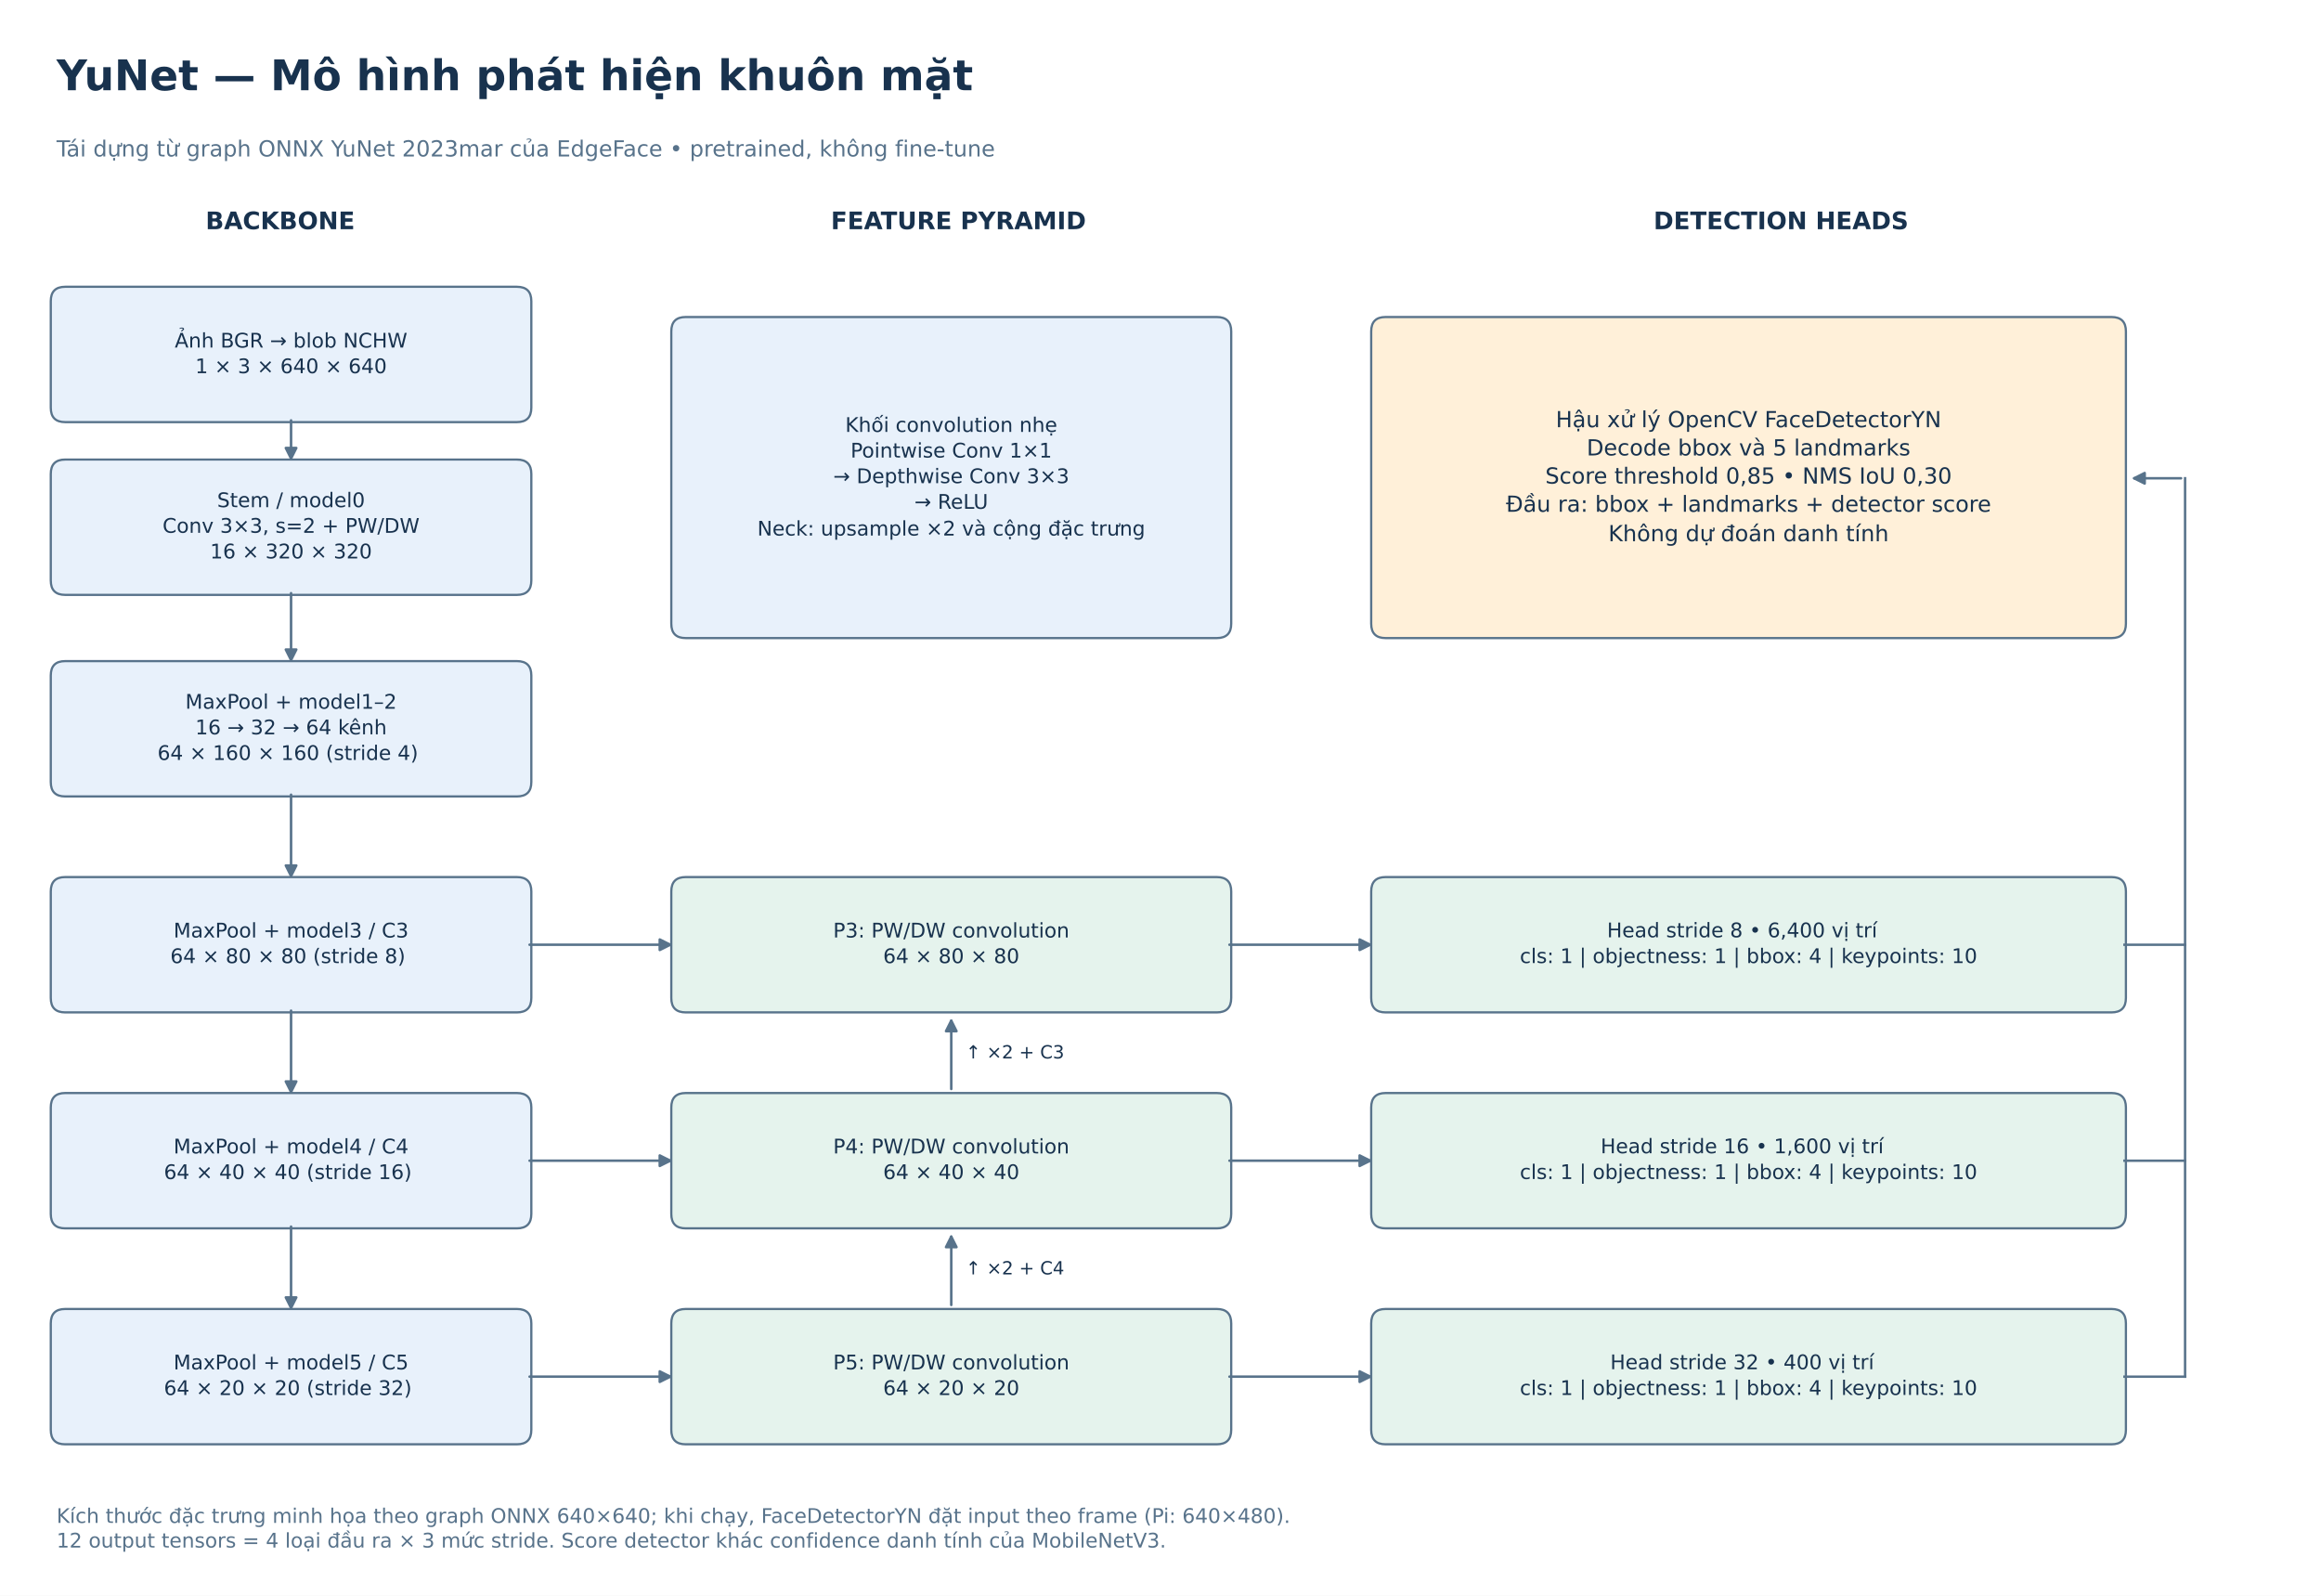
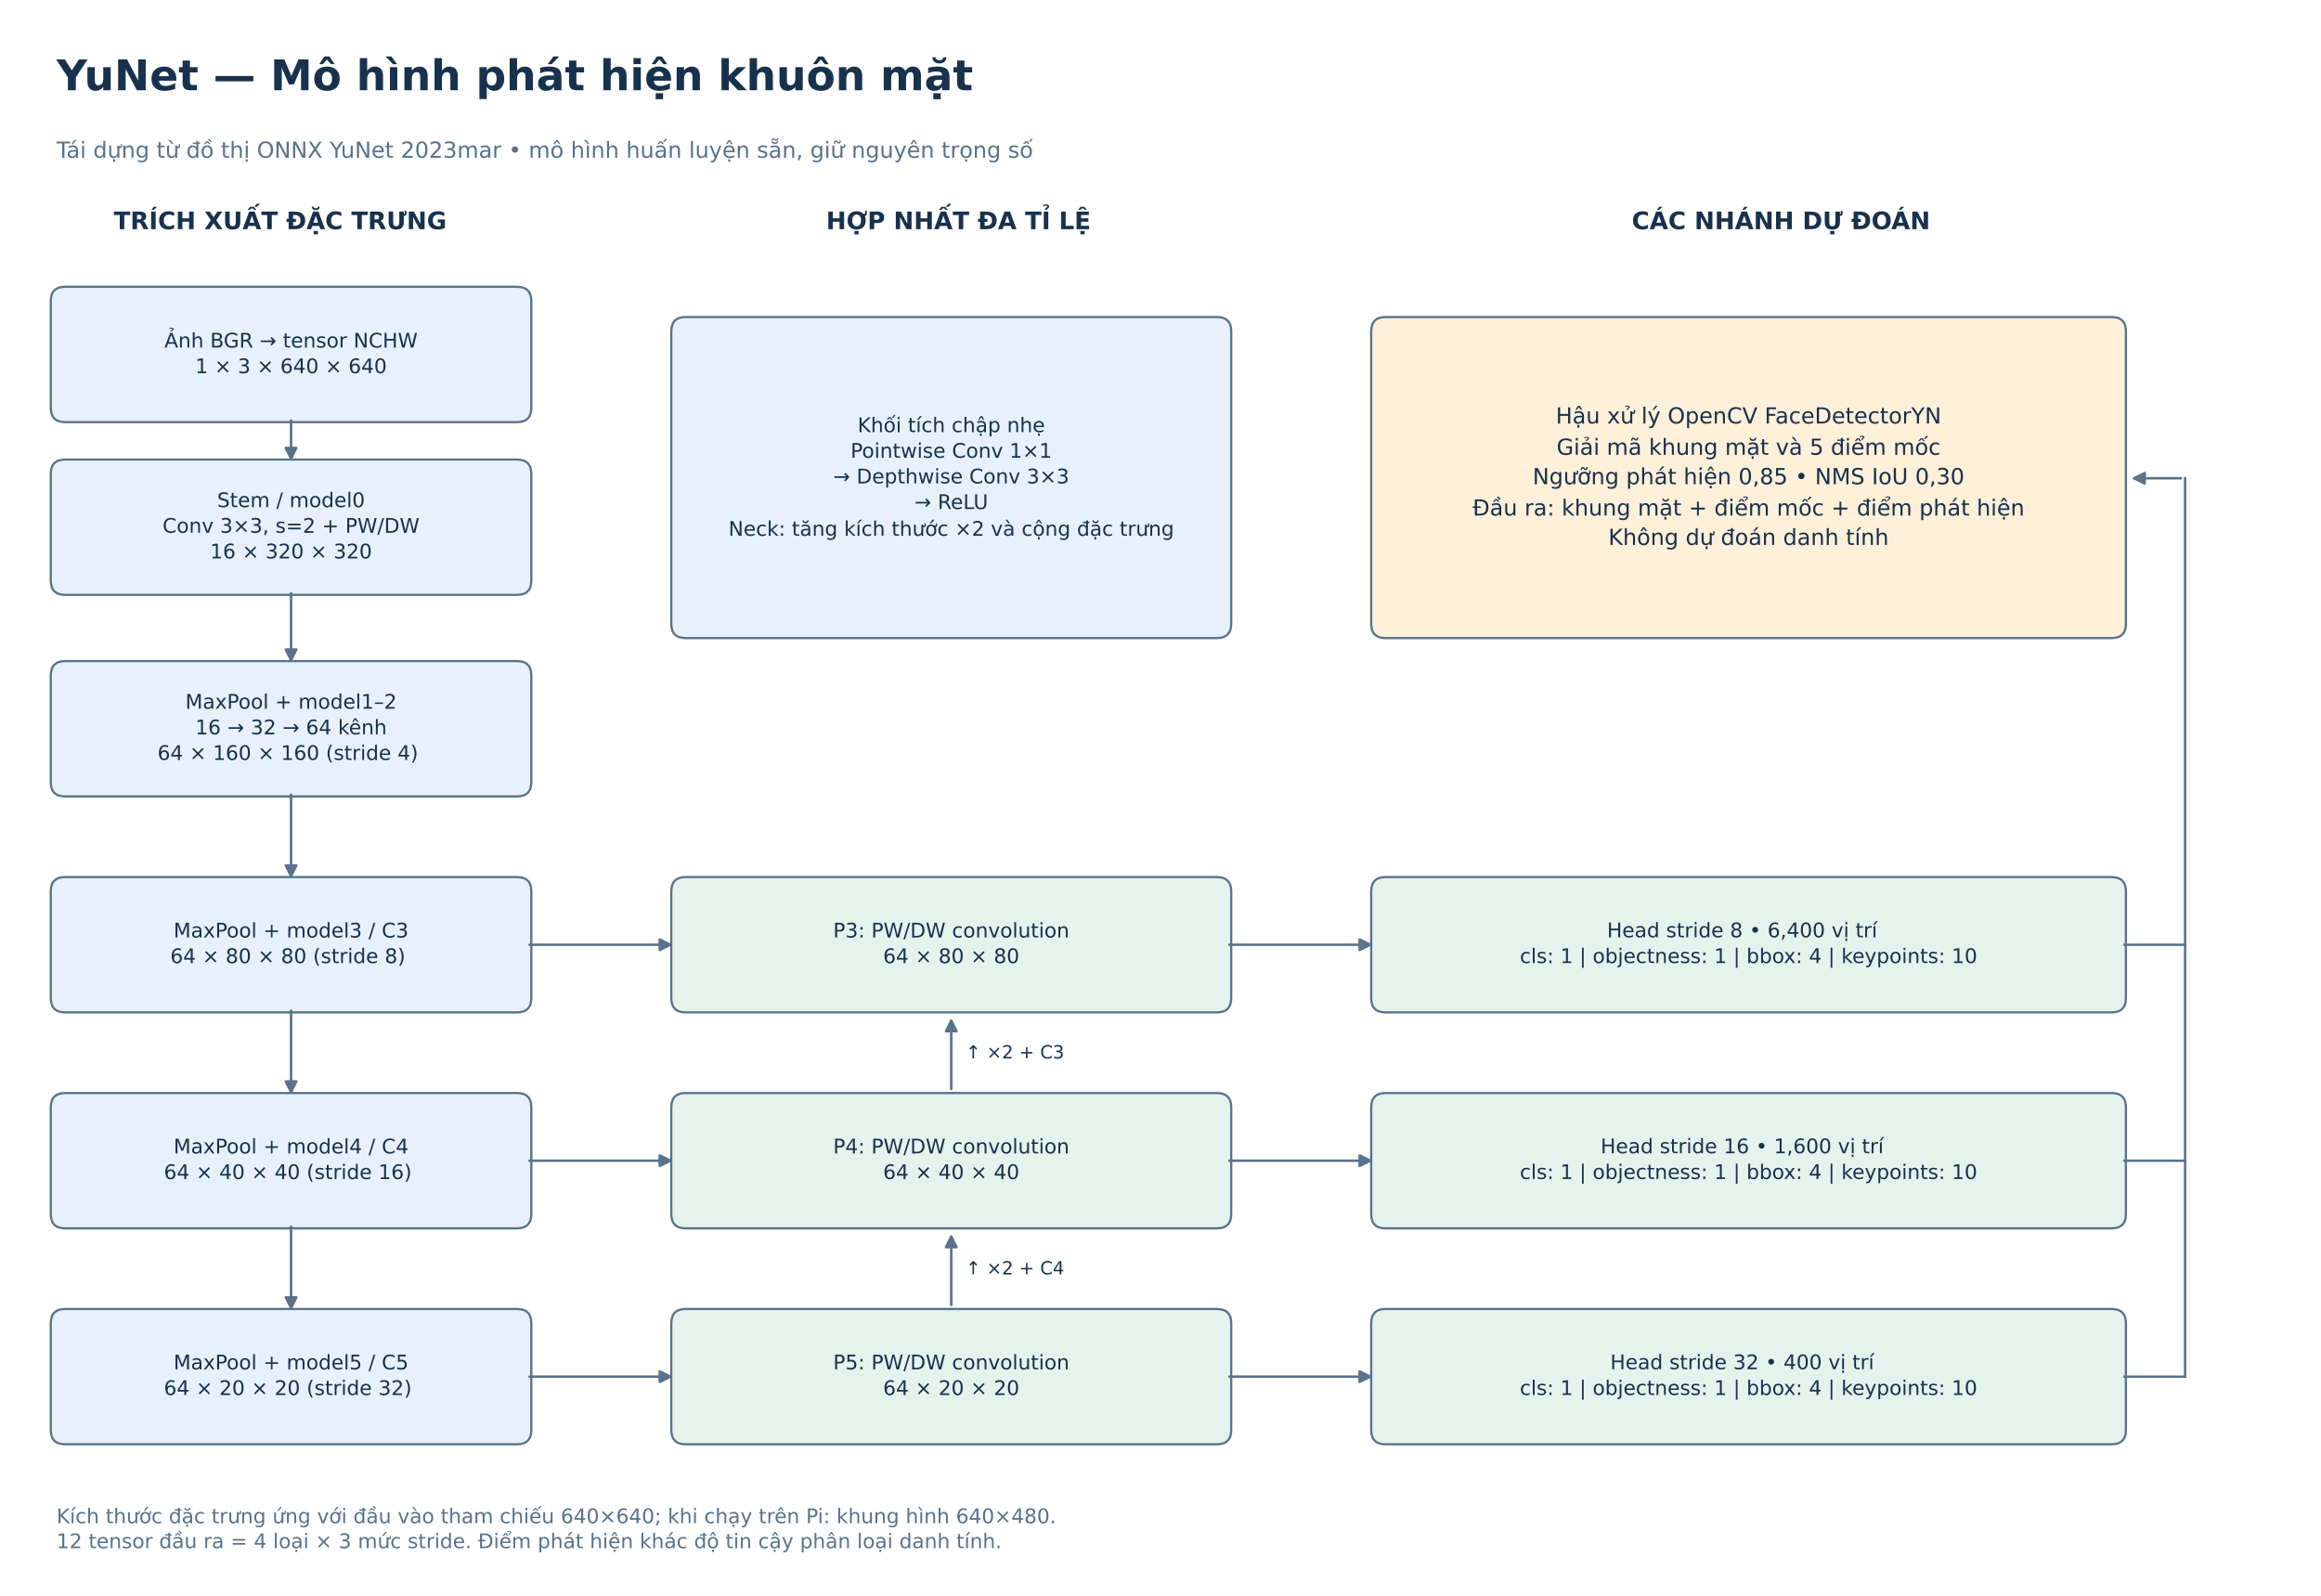
<svg xmlns="http://www.w3.org/2000/svg" width="1152pt" height="792pt" viewBox="0 0 1152 792" version="1.1">
  <defs>
    <style type="text/css">*{stroke-linejoin: round; stroke-linecap: butt}</style>
  </defs>
  <g id="figure_1">
    <g id="patch_1">
      <path d="M 0 792 L 1152 792 L 1152 0 L 0 0 z " style="fill: #ffffff" />
    </g>
    <g id="axes_1">
      <g id="patch_2">
        <path d="M 32.366 209.504 L 256.553 209.504 Q 263.715 209.504 263.715 202.358 L 263.715 149.482 Q 263.715 142.337 256.553 142.337 L 32.366 142.337 Q 25.204 142.337 25.204 149.482 L 25.204 202.358 Q 25.204 209.504 32.366 209.504 z " clip-path="url(#p00a63014c1)" style="fill: #e8f1fb; stroke: #58738b; stroke-width: 1.1; stroke-linejoin: miter" />
      </g>
      <g id="patch_3">
        <path d="M 32.366 295.249 L 256.553 295.249 Q 263.715 295.249 263.715 288.104 L 263.715 235.227 Q 263.715 228.082 256.553 228.082 L 32.366 228.082 Q 25.204 228.082 25.204 235.227 L 25.204 288.104 Q 25.204 295.249 32.366 295.249 z " clip-path="url(#p00a63014c1)" style="fill: #e8f1fb; stroke: #58738b; stroke-width: 1.1; stroke-linejoin: miter" />
      </g>
      <g id="patch_4">
        <path d="M 144.46 208.647 Q 144.46 218.794 144.46 227.542 " clip-path="url(#p00a63014c1)" style="fill: none; stroke: #58738b; stroke-width: 1.25; stroke-linecap: round" />
        <path d="M 147.06 222.342 L 144.46 227.542 L 141.86 222.342 z " clip-path="url(#p00a63014c1)" style="fill: #58738b; stroke: #58738b; stroke-width: 1.25; stroke-linecap: round" />
      </g>
      <g id="patch_5">
        <path d="M 32.366 395.285 L 256.553 395.285 Q 263.715 395.285 263.715 388.14 L 263.715 335.264 Q 263.715 328.118 256.553 328.118 L 32.366 328.118 Q 25.204 328.118 25.204 335.264 L 25.204 388.14 Q 25.204 395.285 32.366 395.285 z " clip-path="url(#p00a63014c1)" style="fill: #e8f1fb; stroke: #58738b; stroke-width: 1.1; stroke-linejoin: miter" />
      </g>
      <g id="patch_6">
        <path d="M 144.46 294.393 Q 144.46 311.686 144.46 327.583 " clip-path="url(#p00a63014c1)" style="fill: none; stroke: #58738b; stroke-width: 1.25; stroke-linecap: round" />
        <path d="M 147.06 322.383 L 144.46 327.583 L 141.86 322.383 z " clip-path="url(#p00a63014c1)" style="fill: #58738b; stroke: #58738b; stroke-width: 1.25; stroke-linecap: round" />
      </g>
      <g id="patch_7">
        <path d="M 32.366 502.467 L 256.553 502.467 Q 263.715 502.467 263.715 495.322 L 263.715 442.445 Q 263.715 435.3 256.553 435.3 L 32.366 435.3 Q 25.204 435.3 25.204 442.445 L 25.204 495.322 Q 25.204 502.467 32.366 502.467 z " clip-path="url(#p00a63014c1)" style="fill: #e8f1fb; stroke: #58738b; stroke-width: 1.1; stroke-linejoin: miter" />
      </g>
      <g id="patch_8">
        <path d="M 144.46 394.429 Q 144.46 415.294 144.46 434.762 " clip-path="url(#p00a63014c1)" style="fill: none; stroke: #58738b; stroke-width: 1.25; stroke-linecap: round" />
        <path d="M 147.06 429.562 L 144.46 434.762 L 141.86 429.562 z " clip-path="url(#p00a63014c1)" style="fill: #58738b; stroke: #58738b; stroke-width: 1.25; stroke-linecap: round" />
      </g>
      <g id="patch_9">
        <path d="M 32.366 609.649 L 256.553 609.649 Q 263.715 609.649 263.715 602.504 L 263.715 549.627 Q 263.715 542.482 256.553 542.482 L 32.366 542.482 Q 25.204 542.482 25.204 549.627 L 25.204 602.504 Q 25.204 609.649 32.366 609.649 z " clip-path="url(#p00a63014c1)" style="fill: #e8f1fb; stroke: #58738b; stroke-width: 1.1; stroke-linejoin: miter" />
      </g>
      <g id="patch_10">
        <path d="M 144.46 501.61 Q 144.46 522.476 144.46 541.943 " clip-path="url(#p00a63014c1)" style="fill: none; stroke: #58738b; stroke-width: 1.25; stroke-linecap: round" />
        <path d="M 147.06 536.743 L 144.46 541.943 L 141.86 536.743 z " clip-path="url(#p00a63014c1)" style="fill: #58738b; stroke: #58738b; stroke-width: 1.25; stroke-linecap: round" />
      </g>
      <g id="patch_11">
        <path d="M 32.366 716.831 L 256.553 716.831 Q 263.715 716.831 263.715 709.685 L 263.715 656.809 Q 263.715 649.663 256.553 649.663 L 32.366 649.663 Q 25.204 649.663 25.204 656.809 L 25.204 709.685 Q 25.204 716.831 32.366 716.831 z " clip-path="url(#p00a63014c1)" style="fill: #e8f1fb; stroke: #58738b; stroke-width: 1.1; stroke-linejoin: miter" />
      </g>
      <g id="patch_12">
        <path d="M 144.46 608.792 Q 144.46 629.657 144.46 649.125 " clip-path="url(#p00a63014c1)" style="fill: none; stroke: #58738b; stroke-width: 1.25; stroke-linecap: round" />
        <path d="M 147.06 643.925 L 144.46 649.125 L 141.86 643.925 z " clip-path="url(#p00a63014c1)" style="fill: #58738b; stroke: #58738b; stroke-width: 1.25; stroke-linecap: round" />
      </g>
      <g id="patch_13">
        <path d="M 340.354 316.686 L 603.934 316.686 Q 611.096 316.686 611.096 309.54 L 611.096 164.487 Q 611.096 157.342 603.934 157.342 L 340.354 157.342 Q 333.191 157.342 333.191 164.487 L 333.191 309.54 Q 333.191 316.686 340.354 316.686 z " clip-path="url(#p00a63014c1)" style="fill: #e8f1fb; stroke: #58738b; stroke-width: 1.1; stroke-linejoin: miter" />
      </g>
      <g id="patch_14">
        <path d="M 340.354 502.467 L 603.934 502.467 Q 611.096 502.467 611.096 495.322 L 611.096 442.445 Q 611.096 435.3 603.934 435.3 L 340.354 435.3 Q 333.191 435.3 333.191 442.445 L 333.191 495.322 Q 333.191 502.467 340.354 502.467 z " clip-path="url(#p00a63014c1)" style="fill: #e5f3ed; stroke: #58738b; stroke-width: 1.1; stroke-linejoin: miter" />
      </g>
      <g id="patch_15">
        <path d="M 262.847 468.884 Q 298.453 468.884 332.661 468.884 " clip-path="url(#p00a63014c1)" style="fill: none; stroke: #58738b; stroke-width: 1.25; stroke-linecap: round" />
        <path d="M 327.461 466.284 L 332.661 468.884 L 327.461 471.484 z " clip-path="url(#p00a63014c1)" style="fill: #58738b; stroke: #58738b; stroke-width: 1.25; stroke-linecap: round" />
      </g>
      <g id="patch_16">
        <path d="M 687.735 502.467 L 1048.009 502.467 Q 1055.171 502.467 1055.171 495.322 L 1055.171 442.445 Q 1055.171 435.3 1048.009 435.3 L 687.735 435.3 Q 680.572 435.3 680.572 442.445 L 680.572 495.322 Q 680.572 502.467 687.735 502.467 z " clip-path="url(#p00a63014c1)" style="fill: #e5f3ed; stroke: #58738b; stroke-width: 1.1; stroke-linejoin: miter" />
      </g>
      <g id="patch_17">
        <path d="M 610.228 468.884 Q 645.834 468.884 680.043 468.884 " clip-path="url(#p00a63014c1)" style="fill: none; stroke: #58738b; stroke-width: 1.25; stroke-linecap: round" />
        <path d="M 674.843 466.284 L 680.043 468.884 L 674.843 471.484 z " clip-path="url(#p00a63014c1)" style="fill: #58738b; stroke: #58738b; stroke-width: 1.25; stroke-linecap: round" />
      </g>
      <g id="patch_18">
        <path d="M 340.354 609.649 L 603.934 609.649 Q 611.096 609.649 611.096 602.504 L 611.096 549.627 Q 611.096 542.482 603.934 542.482 L 340.354 542.482 Q 333.191 542.482 333.191 549.627 L 333.191 602.504 Q 333.191 609.649 340.354 609.649 z " clip-path="url(#p00a63014c1)" style="fill: #e5f3ed; stroke: #58738b; stroke-width: 1.1; stroke-linejoin: miter" />
      </g>
      <g id="patch_19">
        <path d="M 262.847 576.065 Q 298.453 576.065 332.661 576.065 " clip-path="url(#p00a63014c1)" style="fill: none; stroke: #58738b; stroke-width: 1.25; stroke-linecap: round" />
        <path d="M 327.461 573.465 L 332.661 576.065 L 327.461 578.665 z " clip-path="url(#p00a63014c1)" style="fill: #58738b; stroke: #58738b; stroke-width: 1.25; stroke-linecap: round" />
      </g>
      <g id="patch_20">
        <path d="M 687.735 609.649 L 1048.009 609.649 Q 1055.171 609.649 1055.171 602.504 L 1055.171 549.627 Q 1055.171 542.482 1048.009 542.482 L 687.735 542.482 Q 680.572 542.482 680.572 549.627 L 680.572 602.504 Q 680.572 609.649 687.735 609.649 z " clip-path="url(#p00a63014c1)" style="fill: #e5f3ed; stroke: #58738b; stroke-width: 1.1; stroke-linejoin: miter" />
      </g>
      <g id="patch_21">
        <path d="M 610.228 576.065 Q 645.834 576.065 680.043 576.065 " clip-path="url(#p00a63014c1)" style="fill: none; stroke: #58738b; stroke-width: 1.25; stroke-linecap: round" />
        <path d="M 674.843 573.465 L 680.043 576.065 L 674.843 578.665 z " clip-path="url(#p00a63014c1)" style="fill: #58738b; stroke: #58738b; stroke-width: 1.25; stroke-linecap: round" />
      </g>
      <g id="patch_22">
        <path d="M 340.354 716.831 L 603.934 716.831 Q 611.096 716.831 611.096 709.685 L 611.096 656.809 Q 611.096 649.663 603.934 649.663 L 340.354 649.663 Q 333.191 649.663 333.191 656.809 L 333.191 709.685 Q 333.191 716.831 340.354 716.831 z " clip-path="url(#p00a63014c1)" style="fill: #e5f3ed; stroke: #58738b; stroke-width: 1.1; stroke-linejoin: miter" />
      </g>
      <g id="patch_23">
        <path d="M 262.847 683.247 Q 298.453 683.247 332.661 683.247 " clip-path="url(#p00a63014c1)" style="fill: none; stroke: #58738b; stroke-width: 1.25; stroke-linecap: round" />
        <path d="M 327.461 680.647 L 332.661 683.247 L 327.461 685.847 z " clip-path="url(#p00a63014c1)" style="fill: #58738b; stroke: #58738b; stroke-width: 1.25; stroke-linecap: round" />
      </g>
      <g id="patch_24">
        <path d="M 687.735 716.831 L 1048.009 716.831 Q 1055.171 716.831 1055.171 709.685 L 1055.171 656.809 Q 1055.171 649.663 1048.009 649.663 L 687.735 649.663 Q 680.572 649.663 680.572 656.809 L 680.572 709.685 Q 680.572 716.831 687.735 716.831 z " clip-path="url(#p00a63014c1)" style="fill: #e5f3ed; stroke: #58738b; stroke-width: 1.1; stroke-linejoin: miter" />
      </g>
      <g id="patch_25">
        <path d="M 610.228 683.247 Q 645.834 683.247 680.043 683.247 " clip-path="url(#p00a63014c1)" style="fill: none; stroke: #58738b; stroke-width: 1.25; stroke-linecap: round" />
        <path d="M 674.843 680.647 L 680.043 683.247 L 674.843 685.847 z " clip-path="url(#p00a63014c1)" style="fill: #58738b; stroke: #58738b; stroke-width: 1.25; stroke-linecap: round" />
      </g>
      <g id="patch_26">
        <path d="M 472.144 647.663 Q 472.144 630.013 472.144 613.76 " clip-path="url(#p00a63014c1)" style="fill: none; stroke: #58738b; stroke-width: 1.25; stroke-linecap: round" />
        <path d="M 469.544 618.96 L 472.144 613.76 L 474.744 618.96 z " clip-path="url(#p00a63014c1)" style="fill: #58738b; stroke: #58738b; stroke-width: 1.25; stroke-linecap: round" />
      </g>
      <g id="patch_27">
        <path d="M 472.144 540.481 Q 472.144 522.831 472.144 506.578 " clip-path="url(#p00a63014c1)" style="fill: none; stroke: #58738b; stroke-width: 1.25; stroke-linecap: round" />
        <path d="M 469.544 511.778 L 472.144 506.578 L 474.744 511.778 z " clip-path="url(#p00a63014c1)" style="fill: #58738b; stroke: #58738b; stroke-width: 1.25; stroke-linecap: round" />
      </g>
      <g id="patch_28">
        <path d="M 687.735 316.686 L 1048.009 316.686 Q 1055.171 316.686 1055.171 309.54 L 1055.171 164.487 Q 1055.171 157.342 1048.009 157.342 L 687.735 157.342 Q 680.572 157.342 680.572 164.487 L 680.572 309.54 Q 680.572 316.686 687.735 316.686 z " clip-path="url(#p00a63014c1)" style="fill: #fff0d9; stroke: #58738b; stroke-width: 1.1; stroke-linejoin: miter" />
      </g>
      <g id="patch_29">
        <path d="M 1082.54 237.371 Q 1070.214 237.371 1059.286 237.371 " clip-path="url(#p00a63014c1)" style="fill: none; stroke: #58738b; stroke-width: 1.25; stroke-linecap: round" />
        <path d="M 1064.486 239.971 L 1059.286 237.371 L 1064.486 234.771 z " clip-path="url(#p00a63014c1)" style="fill: #58738b; stroke: #58738b; stroke-width: 1.25; stroke-linecap: round" />
      </g>
      <g id="line2d_1">
        <path d="M 1054.455 468.884 L 1084.537 468.884 " clip-path="url(#p00a63014c1)" style="fill: none; stroke: #58738b; stroke-width: 1.2; stroke-linecap: square" />
      </g>
      <g id="line2d_2">
        <path d="M 1054.455 576.065 L 1084.537 576.065 " clip-path="url(#p00a63014c1)" style="fill: none; stroke: #58738b; stroke-width: 1.2; stroke-linecap: square" />
      </g>
      <g id="line2d_3">
        <path d="M 1054.455 683.247 L 1084.537 683.247 " clip-path="url(#p00a63014c1)" style="fill: none; stroke: #58738b; stroke-width: 1.2; stroke-linecap: square" />
      </g>
      <g id="line2d_4">
        <path d="M 1084.537 683.247 L 1084.537 237.371 " clip-path="url(#p00a63014c1)" style="fill: none; stroke: #58738b; stroke-width: 1.2; stroke-linecap: square" />
      </g>
      <g id="text_1">
        <text style="font-weight: 700; font-size: 21px; font-family: 'DejaVu Sans'; text-anchor: start; fill: #18324e" x="28.069" y="44.806" transform="rotate(-0 28.06898 44.80603)">YuNet — Mô hình phát hiện khuôn mặt</text>
      </g>
      <g id="text_2">
-         <text style="font-size: 11px; font-family: 'DejaVu Sans'; text-anchor: start; fill: #58738b" x="28.069" y="77.648" transform="rotate(-0 28.06898 77.64838)">Tái dựng từ graph ONNX YuNet 2023mar của EdgeFace • pretrained, không fine-tune</text>
+         <text style="font-size: 11px; font-family: 'DejaVu Sans'; text-anchor: start; fill: #58738b" x="28.069" y="78.295" transform="rotate(-0 28.06898 78.29463)">Tái dựng từ đồ thị ONNX YuNet 2023mar • mô hình huấn luyện sẵn, giữ nguyên trọng số</text>
      </g>
      <g id="text_3">
-         <text style="font-weight: 700; font-size: 12px; font-family: 'DejaVu Sans'; text-anchor: middle; fill: #18324e" x="139.088" y="113.755" transform="rotate(-0 139.0877 113.7547)">BACKBONE</text>
+         <text style="font-weight: 700; font-size: 12px; font-family: 'DejaVu Sans'; text-anchor: middle; fill: #18324e" x="139.088" y="113.755" transform="rotate(-0 139.0877 113.7547)">TRÍCH XUẤT ĐẶC TRƯNG</text>
      </g>
      <g id="text_4">
-         <text style="font-weight: 700; font-size: 12px; font-family: 'DejaVu Sans'; text-anchor: middle; fill: #18324e" x="475.725" y="113.755" transform="rotate(-0 475.725 113.7547)">FEATURE PYRAMID</text>
+         <text style="font-weight: 700; font-size: 12px; font-family: 'DejaVu Sans'; text-anchor: middle; fill: #18324e" x="475.725" y="113.755" transform="rotate(-0 475.725 113.7547)">HỢP NHẤT ĐA TỈ LỆ</text>
      </g>
      <g id="text_5">
-         <text style="font-weight: 700; font-size: 12px; font-family: 'DejaVu Sans'; text-anchor: middle; fill: #18324e" x="883.987" y="113.755" transform="rotate(-0 883.9874 113.7547)">DETECTION HEADS</text>
+         <text style="font-weight: 700; font-size: 12px; font-family: 'DejaVu Sans'; text-anchor: middle; fill: #18324e" x="883.987" y="113.755" transform="rotate(-0 883.9874 113.7547)">CÁC NHÁNH DỰ ĐOÁN</text>
      </g>
      <g id="text_6">
-         <text style="font-size: 10px; font-family: 'DejaVu Sans'; fill: #18324e" transform="translate(86.73143 172.5028)">Ảnh BGR → blob NCHW</text>
+         <text style="font-size: 10px; font-family: 'DejaVu Sans'; fill: #18324e" transform="translate(81.60331 172.5028)">Ảnh BGR → tensor NCHW</text>
        <text style="font-size: 10px; font-family: 'DejaVu Sans'; fill: #18324e" transform="translate(96.90565 185.2203)">1 × 3 × 640 × 640</text>
      </g>
      <g id="text_7">
        <text style="font-size: 10px; font-family: 'DejaVu Sans'; fill: #18324e" transform="translate(107.765 251.7074)">Stem / model0</text>
        <text style="font-size: 10px; font-family: 'DejaVu Sans'; fill: #18324e" transform="translate(80.68065 264.4249)">Conv 3×3, s=2 + PW/DW</text>
        <text style="font-size: 10px; font-family: 'DejaVu Sans'; fill: #18324e" transform="translate(104.2736 277.1424)">16 × 320 × 320</text>
      </g>
      <g id="text_8">
        <text style="font-size: 10px; font-family: 'DejaVu Sans'; fill: #18324e" transform="translate(91.98065 351.7437)">MaxPool + model1–2</text>
        <text style="font-size: 10px; font-family: 'DejaVu Sans'; fill: #18324e" transform="translate(96.91893 364.4612)">16 → 32 → 64 kênh</text>
        <text style="font-size: 10px; font-family: 'DejaVu Sans'; fill: #18324e" transform="translate(78.16346 377.1787)">64 × 160 × 160  (stride 4)</text>
      </g>
      <g id="text_9">
        <text style="font-size: 10px; font-family: 'DejaVu Sans'; fill: #18324e" transform="translate(86.12674 465.2842)">MaxPool + model3 / C3</text>
        <text style="font-size: 10px; font-family: 'DejaVu Sans'; fill: #18324e" transform="translate(84.52596 478.0017)">64 × 80 × 80  (stride 8)</text>
      </g>
      <g id="text_10">
        <text style="font-size: 10px; font-family: 'DejaVu Sans'; fill: #18324e" transform="translate(86.12674 572.466)">MaxPool + model4 / C4</text>
        <text style="font-size: 10px; font-family: 'DejaVu Sans'; fill: #18324e" transform="translate(81.34471 585.1835)">64 × 40 × 40  (stride 16)</text>
      </g>
      <g id="text_11">
        <text style="font-size: 10px; font-family: 'DejaVu Sans'; fill: #18324e" transform="translate(86.12674 679.6477)">MaxPool + model5 / C5</text>
        <text style="font-size: 10px; font-family: 'DejaVu Sans'; fill: #18324e" transform="translate(81.34471 692.3652)">64 × 20 × 20  (stride 32)</text>
      </g>
      <g id="text_12">
-         <text style="font-size: 10px; font-family: 'DejaVu Sans'; fill: #18324e" transform="translate(419.5243 214.3605)">Khối convolution nhẹ</text>
-         <text style="font-size: 10px; font-family: 'DejaVu Sans'; fill: #18324e" transform="translate(422.1641 227.078)">Pointwise Conv 1×1</text>
-         <text style="font-size: 10px; font-family: 'DejaVu Sans'; fill: #18324e" transform="translate(413.5664 239.7955)">→ Depthwise Conv 3×3</text>
-         <text style="font-size: 10px; font-family: 'DejaVu Sans'; fill: #18324e" transform="translate(453.8438 252.513)">→ ReLU</text>
-         <text style="font-size: 10px; font-family: 'DejaVu Sans'; fill: #18324e" transform="translate(375.8805 265.7905)">Neck: upsample ×2 và cộng đặc trưng</text>
+         <text style="font-size: 10px; font-family: 'DejaVu Sans'; fill: #18324e" transform="translate(425.643 214.4847)">Khối tích chập nhẹ</text>
+         <text style="font-size: 10px; font-family: 'DejaVu Sans'; fill: #18324e" transform="translate(422.1641 227.2022)">Pointwise Conv 1×1</text>
+         <text style="font-size: 10px; font-family: 'DejaVu Sans'; fill: #18324e" transform="translate(413.5664 239.9197)">→ Depthwise Conv 3×3</text>
+         <text style="font-size: 10px; font-family: 'DejaVu Sans'; fill: #18324e" transform="translate(453.8438 252.6372)">→ ReLU</text>
+         <text style="font-size: 10px; font-family: 'DejaVu Sans'; fill: #18324e" transform="translate(361.5485 265.9147)">Neck: tăng kích thước ×2 và cộng đặc trưng</text>
      </g>
      <g id="text_13">
        <text style="font-size: 10px; font-family: 'DejaVu Sans'; fill: #18324e" transform="translate(413.5172 465.2842)">P3: PW/DW convolution</text>
        <text style="font-size: 10px; font-family: 'DejaVu Sans'; fill: #18324e" transform="translate(438.3204 478.0017)">64 × 80 × 80</text>
      </g>
      <g id="text_14">
        <text style="font-size: 10px; font-family: 'DejaVu Sans'; fill: #18324e" transform="translate(797.6264 465.1903)">Head stride 8  •  6,400 vị trí</text>
        <text style="font-size: 10px; font-family: 'DejaVu Sans'; fill: #18324e" transform="translate(754.3608 477.9691)">cls: 1 | objectness: 1 | bbox: 4 | keypoints: 10</text>
      </g>
      <g id="text_15">
        <text style="font-size: 10px; font-family: 'DejaVu Sans'; fill: #18324e" transform="translate(413.5172 572.466)">P4: PW/DW convolution</text>
        <text style="font-size: 10px; font-family: 'DejaVu Sans'; fill: #18324e" transform="translate(438.3204 585.1835)">64 × 40 × 40</text>
      </g>
      <g id="text_16">
        <text style="font-size: 10px; font-family: 'DejaVu Sans'; fill: #18324e" transform="translate(794.4452 572.3721)">Head stride 16  •  1,600 vị trí</text>
        <text style="font-size: 10px; font-family: 'DejaVu Sans'; fill: #18324e" transform="translate(754.3608 585.1508)">cls: 1 | objectness: 1 | bbox: 4 | keypoints: 10</text>
      </g>
      <g id="text_17">
        <text style="font-size: 10px; font-family: 'DejaVu Sans'; fill: #18324e" transform="translate(413.5172 679.6477)">P5: PW/DW convolution</text>
        <text style="font-size: 10px; font-family: 'DejaVu Sans'; fill: #18324e" transform="translate(438.3204 692.3652)">64 × 20 × 20</text>
      </g>
      <g id="text_18">
        <text style="font-size: 10px; font-family: 'DejaVu Sans'; fill: #18324e" transform="translate(799.2155 679.5538)">Head stride 32  •  400 vị trí</text>
        <text style="font-size: 10px; font-family: 'DejaVu Sans'; fill: #18324e" transform="translate(754.3608 692.3326)">cls: 1 | objectness: 1 | bbox: 4 | keypoints: 10</text>
      </g>
      <g id="text_19">
        <g id="patch_30">
          <path d="M 475.346 638.329 L 532.209 638.329 L 532.209 621.698 L 475.346 621.698 z " style="fill: #ffffff; stroke: #ffffff; stroke-linejoin: miter" />
        </g>
        <text style="font-size: 9px; font-family: 'DejaVu Sans'; text-anchor: start; fill: #18324e" x="479.306" y="632.497" transform="rotate(-0 479.3063 632.4969)">↑ ×2 + C4</text>
      </g>
      <g id="text_20">
        <g id="patch_31">
          <path d="M 475.346 531.147 L 532.209 531.147 L 532.209 514.517 L 475.346 514.517 z " style="fill: #ffffff; stroke: #ffffff; stroke-linejoin: miter" />
        </g>
        <text style="font-size: 9px; font-family: 'DejaVu Sans'; text-anchor: start; fill: #18324e" x="479.306" y="525.315" transform="rotate(-0 479.3063 525.3152)">↑ ×2 + C3</text>
      </g>
      <g id="text_21">
-         <text style="font-size: 11px; font-family: 'DejaVu Sans'; fill: #18324e" transform="translate(772.1889 212.0384)">Hậu xử lý OpenCV FaceDetectorYN</text>
-         <text style="font-size: 11px; font-family: 'DejaVu Sans'; fill: #18324e" transform="translate(787.5236 226.0277)">Decode bbox và 5 landmarks</text>
-         <text style="font-size: 11px; font-family: 'DejaVu Sans'; fill: #18324e" transform="translate(766.9811 240.0169)">Score threshold 0,85 • NMS IoU 0,30</text>
-         <text style="font-size: 11px; font-family: 'DejaVu Sans'; fill: #18324e" transform="translate(747.4707 254.0062)">Đầu ra: bbox + landmarks + detector score</text>
-         <text style="font-size: 11px; font-family: 'DejaVu Sans'; fill: #18324e" transform="translate(798.2658 268.6114)">Không dự đoán danh tính</text>
+         <text style="font-size: 11px; font-family: 'DejaVu Sans'; fill: #18324e" transform="translate(772.1889 210.188)">Hậu xử lý OpenCV FaceDetectorYN</text>
+         <text style="font-size: 11px; font-family: 'DejaVu Sans'; fill: #18324e" transform="translate(772.5696 225.7197)">Giải mã khung mặt và 5 điểm mốc</text>
+         <text style="font-size: 11px; font-family: 'DejaVu Sans'; fill: #18324e" transform="translate(760.7128 240.3249)">Ngưỡng phát hiện 0,85 • NMS IoU 0,30</text>
+         <text style="font-size: 11px; font-family: 'DejaVu Sans'; fill: #18324e" transform="translate(730.8986 255.8566)">Đầu ra: khung mặt + điểm mốc + điểm phát hiện</text>
+         <text style="font-size: 11px; font-family: 'DejaVu Sans'; fill: #18324e" transform="translate(798.2658 270.4618)">Không dự đoán danh tính</text>
      </g>
      <g id="text_22">
-         <text style="font-size: 10px; font-family: 'DejaVu Sans'; fill: #58738b" transform="translate(28.06898 755.8375)">Kích thước đặc trưng minh họa theo graph ONNX 640×640; khi chạy, FaceDetectorYN đặt input theo frame (Pi: 640×480).</text>
-         <text style="font-size: 10px; font-family: 'DejaVu Sans'; fill: #58738b" transform="translate(28.06898 768.059)">12 output tensors = 4 loại đầu ra × 3 mức stride. Score detector khác confidence danh tính của MobileNetV3.</text>
+         <text style="font-size: 10px; font-family: 'DejaVu Sans'; fill: #58738b" transform="translate(28.06898 755.975)">Kích thước đặc trưng ứng với đầu vào tham chiếu 640×640; khi chạy trên Pi: khung hình 640×480.</text>
+         <text style="font-size: 10px; font-family: 'DejaVu Sans'; fill: #58738b" transform="translate(28.06898 768.3746)">12 tensor đầu ra = 4 loại × 3 mức stride. Điểm phát hiện khác độ tin cậy phân loại danh tính.</text>
      </g>
    </g>
  </g>
  <defs>
    <clipPath id="p00a63014c1">
      <rect x="3" y="3" width="1146" height="786" />
    </clipPath>
  </defs>
</svg>
